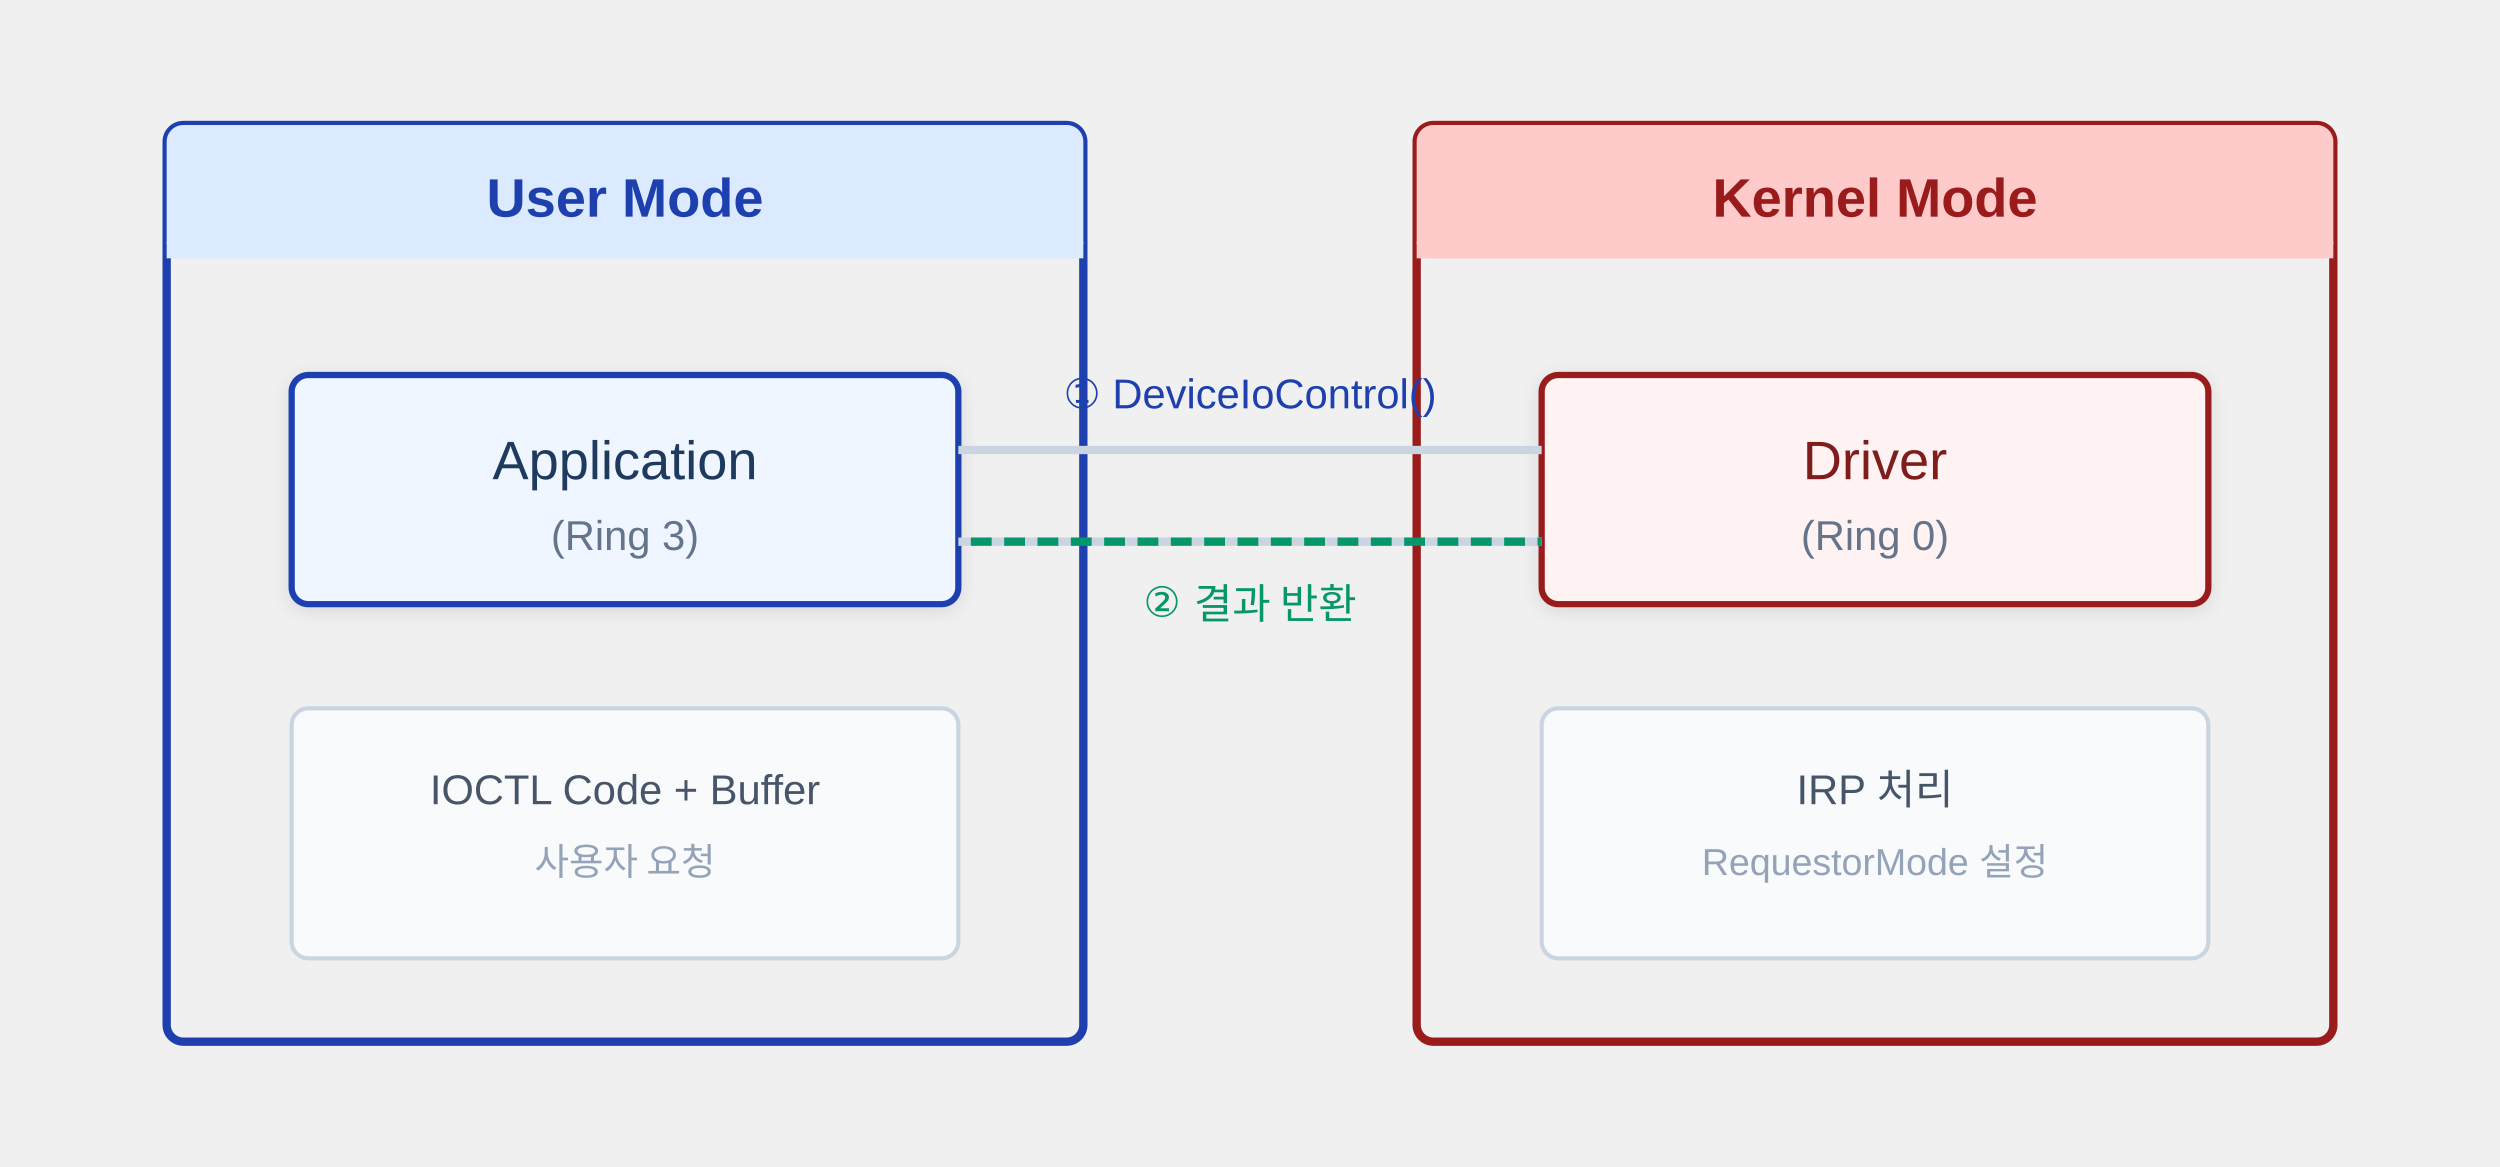
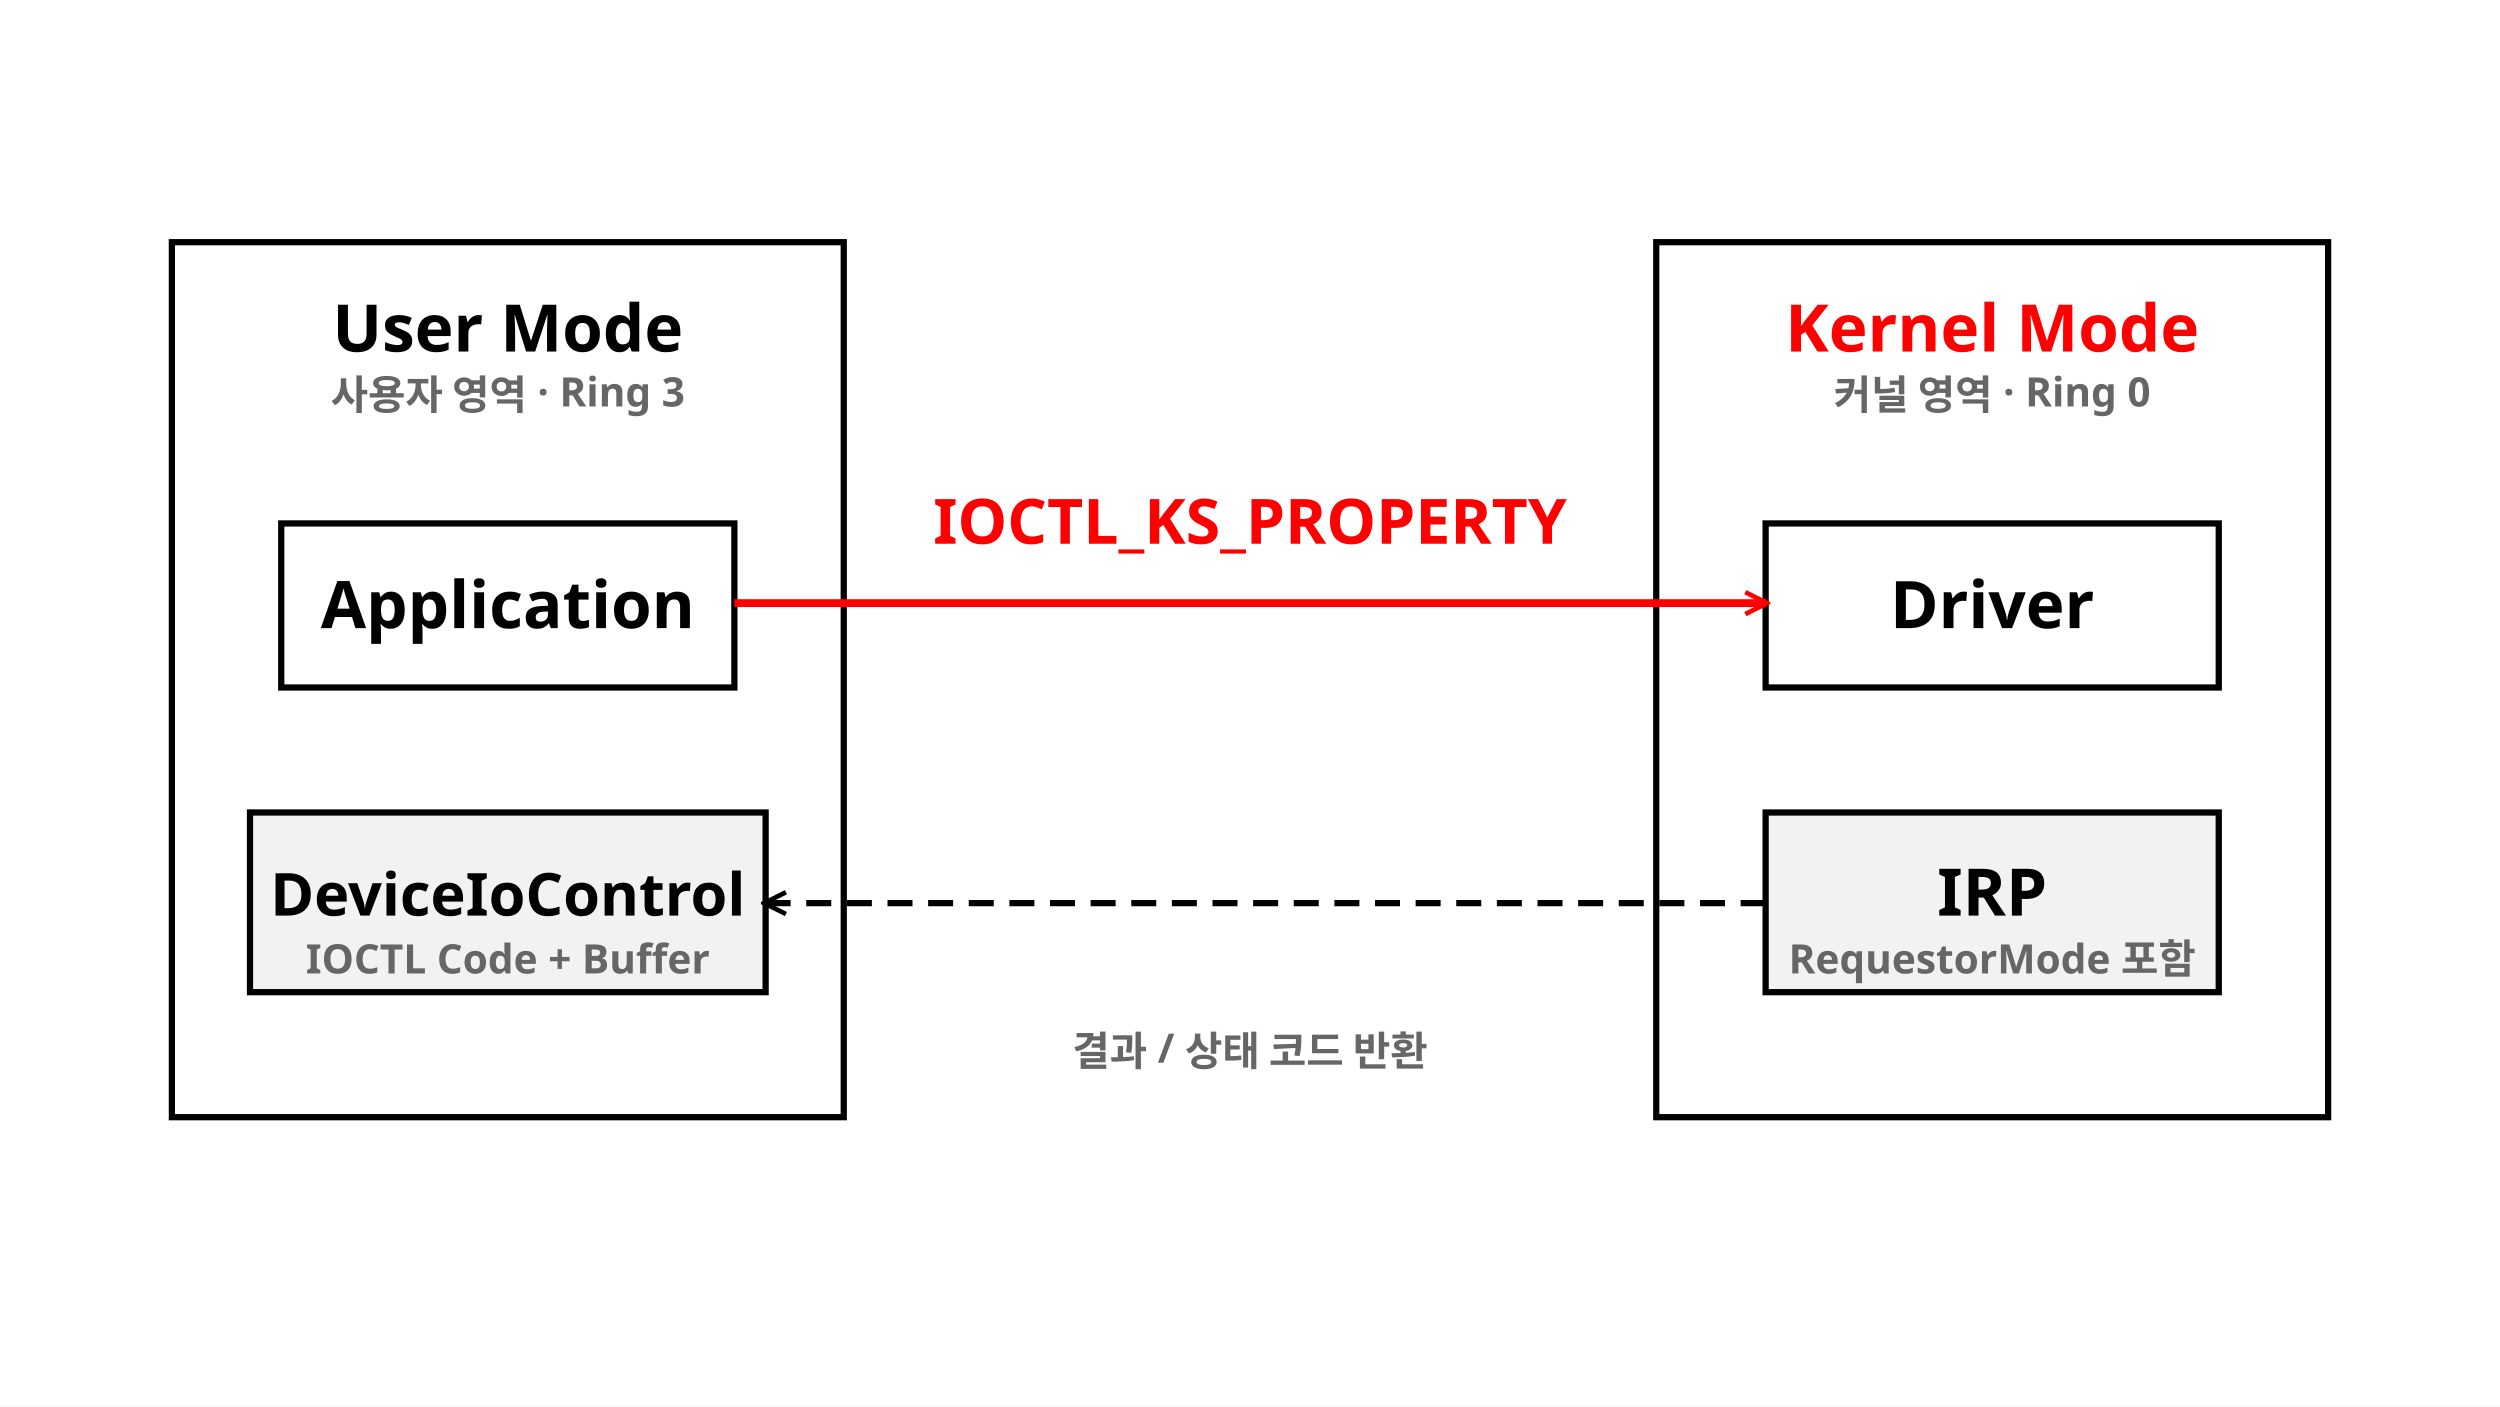
- <svg xmlns="http://www.w3.org/2000/svg" viewBox="0 0 600 280" width="600" height="280">
+ <svg xmlns="http://www.w3.org/2000/svg" viewBox="0 0 1600 900" width="1600" height="900">
+   <style>
+     text { font-family: 'Noto Sans', 'Noto Sans KR', sans-serif; fill: #000; }
+     .box { fill: #fff; stroke: #000; stroke-width: 4; }
+     .soft { fill: #f2f2f2; stroke: #000; stroke-width: 4; }
+     .label { font-size: 42px; font-weight: 800; }
+     .small { font-size: 26px; font-weight: 700; fill: #666; }
+     .code { font-size: 40px; font-weight: 800; }
+     .red { fill: #f00; }
+     .arrow-red { stroke: #f00; stroke-width: 5; fill: none; marker-end: url(#arrow-red); }
+     .arrow-black { stroke: #000; stroke-width: 4; fill: none; stroke-dasharray: 16 10; marker-end: url(#arrow-black); }
+   </style>
  <defs>
-     <filter id="s1" x="-10%" y="-10%" width="120%" height="120%">
-       <feDropShadow dx="0" dy="1" stdDeviation="2" flood-opacity="0.1" />
-     </filter>
+     <marker id="arrow-red" markerWidth="18" markerHeight="18" refX="15" refY="9" orient="auto" markerUnits="userSpaceOnUse">
+       <path d="M2,2 L16,9 L2,16" fill="none" stroke="#f00" stroke-width="3" />
+     </marker>
+     <marker id="arrow-black" markerWidth="18" markerHeight="18" refX="15" refY="9" orient="auto" markerUnits="userSpaceOnUse">
+       <path d="M2,2 L16,9 L2,16" fill="none" stroke="#000" stroke-width="3" />
+     </marker>
  </defs>
-   <rect x="40" y="30" width="220" height="220" fill="none" stroke="#1e40af" stroke-width="2" rx="4" />
-   <rect x="40" y="30" width="220" height="32" fill="#dbeafe" rx="4" />
-   <rect x="40" y="58" width="220" height="4" fill="#dbeafe" />
-   <text x="150" y="52" text-anchor="middle" fill="#1e40af" font-family="Arial" font-size="13" font-weight="bold">User Mode</text>
-   <rect x="340" y="30" width="220" height="220" fill="none" stroke="#991b1b" stroke-width="2" rx="4" />
-   <rect x="340" y="30" width="220" height="32" fill="#fecaca" rx="4" />
-   <rect x="340" y="58" width="220" height="4" fill="#fecaca" />
-   <text x="450" y="52" text-anchor="middle" fill="#991b1b" font-family="Arial" font-size="13" font-weight="bold">Kernel Mode</text>
-   <rect x="70" y="90" width="160" height="55" fill="#eff6ff" stroke="#1e40af" stroke-width="1.5" rx="4" filter="url(#s1)" />
-   <text x="150" y="115" text-anchor="middle" fill="#1e3a5f" font-family="Arial" font-size="13" font-weight="500">Application</text>
-   <text x="150" y="132" text-anchor="middle" fill="#64748b" font-family="Arial" font-size="10">(Ring 3)</text>
-   <rect x="370" y="90" width="160" height="55" fill="#fef2f2" stroke="#991b1b" stroke-width="1.5" rx="4" filter="url(#s1)" />
-   <text x="450" y="115" text-anchor="middle" fill="#7f1d1d" font-family="Arial" font-size="13" font-weight="500">Driver</text>
-   <text x="450" y="132" text-anchor="middle" fill="#64748b" font-family="Arial" font-size="10">(Ring 0)</text>
-   <path d="M 230 108 L 370 108" fill="none" stroke="#cbd5e1" stroke-width="2" />
-   <path d="M 230 108 L 370 108" fill="none" stroke="#1e40af" stroke-width="2" stroke-dasharray="140" stroke-dashoffset="140">
-     <animate attributeName="stroke-dashoffset" from="140" to="0" dur="1s" repeatCount="indefinite" />
-   </path>
-   <polygon points="365,103 375,108 365,113" fill="#1e40af" opacity="0">
-     <animate attributeName="opacity" values="0;0;1" dur="1s" keyTimes="0;0.9;1" repeatCount="indefinite" />
-   </polygon>
-   <text x="300" y="98" text-anchor="middle" fill="#1e40af" font-family="Arial" font-size="10" font-weight="500">① DeviceIoControl()</text>
-   <path d="M 370 130 L 230 130" fill="none" stroke="#cbd5e1" stroke-width="2" stroke-dasharray="5,3" />
-   <path d="M 370 130 L 230 130" fill="none" stroke="#059669" stroke-width="2" stroke-dasharray="5,3" stroke-dashoffset="140">
-     <animate attributeName="stroke-dashoffset" from="140" to="0" dur="1s" begin="1.2s" repeatCount="indefinite" />
-   </path>
-   <polygon points="235,125 225,130 235,135" fill="#059669" opacity="0">
-     <animate attributeName="opacity" values="0;0;1" dur="1s" begin="1.2s" keyTimes="0;0.9;1" repeatCount="indefinite" />
-   </polygon>
-   <text x="300" y="148" text-anchor="middle" fill="#059669" font-family="Arial" font-size="10" font-weight="500">② 결과 반환</text>
-   <rect x="70" y="170" width="160" height="60" fill="#f8fafc" stroke="#cbd5e1" rx="4" />
-   <text x="150" y="193" text-anchor="middle" fill="#475569" font-family="Arial" font-size="10">IOCTL Code + Buffer</text>
-   <text x="150" y="210" text-anchor="middle" fill="#94a3b8" font-family="Arial" font-size="9">사용자 요청</text>
-   <rect x="370" y="170" width="160" height="60" fill="#f8fafc" stroke="#cbd5e1" rx="4" />
-   <text x="450" y="193" text-anchor="middle" fill="#475569" font-family="Arial" font-size="10">IRP 처리</text>
-   <text x="450" y="210" text-anchor="middle" fill="#94a3b8" font-family="Arial" font-size="9">RequestorMode 설정</text>
+   <rect width="1600" height="900" fill="#fff" />
+   <rect class="box" x="110" y="155" width="430" height="560" />
+   <text class="label" x="325" y="225" text-anchor="middle">User Mode</text>
+   <text class="small" x="325" y="262" text-anchor="middle">사용자 영역 · Ring 3</text>
+   <rect class="box" x="180" y="335" width="290" height="105" />
+   <text class="label" x="325" y="402" text-anchor="middle">Application</text>
+   <rect class="soft" x="160" y="520" width="330" height="115" />
+   <text class="label" x="325" y="586" text-anchor="middle" style="font-size:38px">DeviceIoControl</text>
+   <text class="small" x="325" y="623" text-anchor="middle">IOCTL Code + Buffer</text>
+   <rect class="box" x="1060" y="155" width="430" height="560" />
+   <text class="label red" x="1275" y="225" text-anchor="middle">Kernel Mode</text>
+   <text class="small" x="1275" y="262" text-anchor="middle">커널 영역 · Ring 0</text>
+   <rect class="box" x="1130" y="335" width="290" height="105" />
+   <text class="label" x="1275" y="402" text-anchor="middle">Driver</text>
+   <rect class="soft" x="1130" y="520" width="290" height="115" />
+   <text class="label" x="1275" y="586" text-anchor="middle">IRP</text>
+   <text class="small" x="1275" y="623" text-anchor="middle">RequestorMode 포함</text>
+   <path class="arrow-red" d="M470 386 H1130" />
+   <text class="code red" x="800" y="348" text-anchor="middle">IOCTL_KS_PROPERTY</text>
+   <path class="arrow-black" d="M1130 578 H490" />
+   <text class="small" x="800" y="682" text-anchor="middle">결과 / 상태 코드 반환</text>
</svg>
